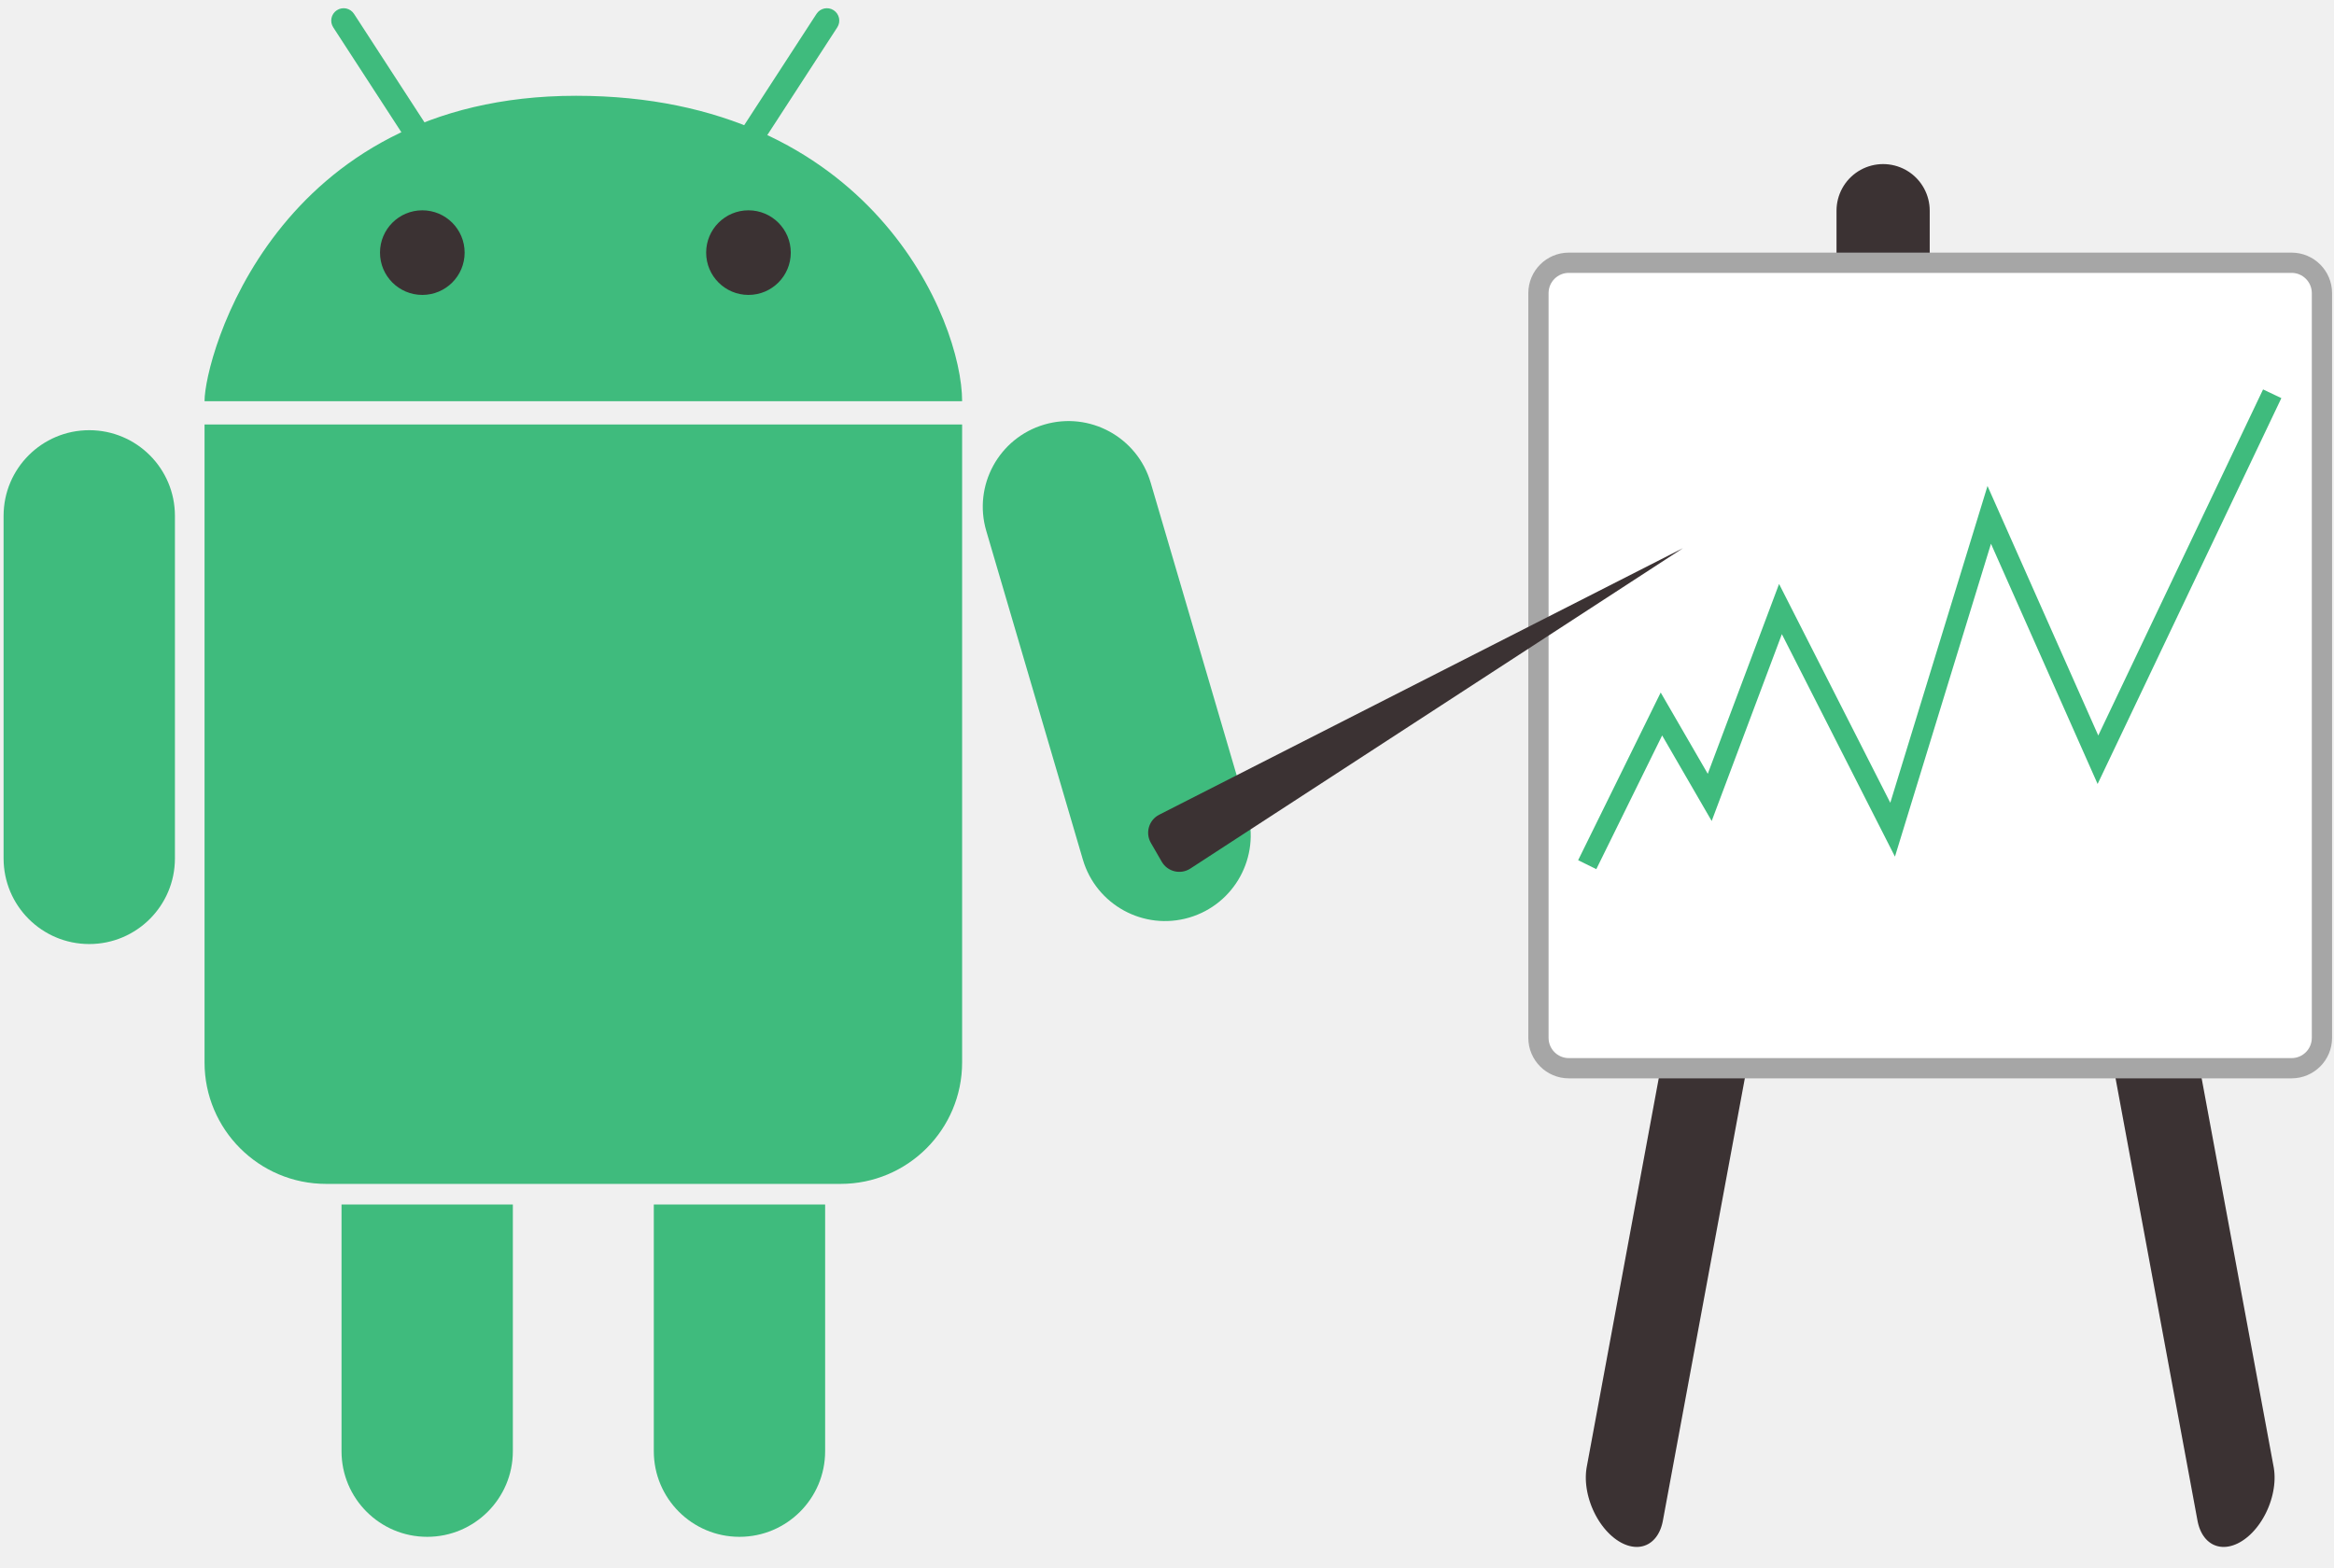
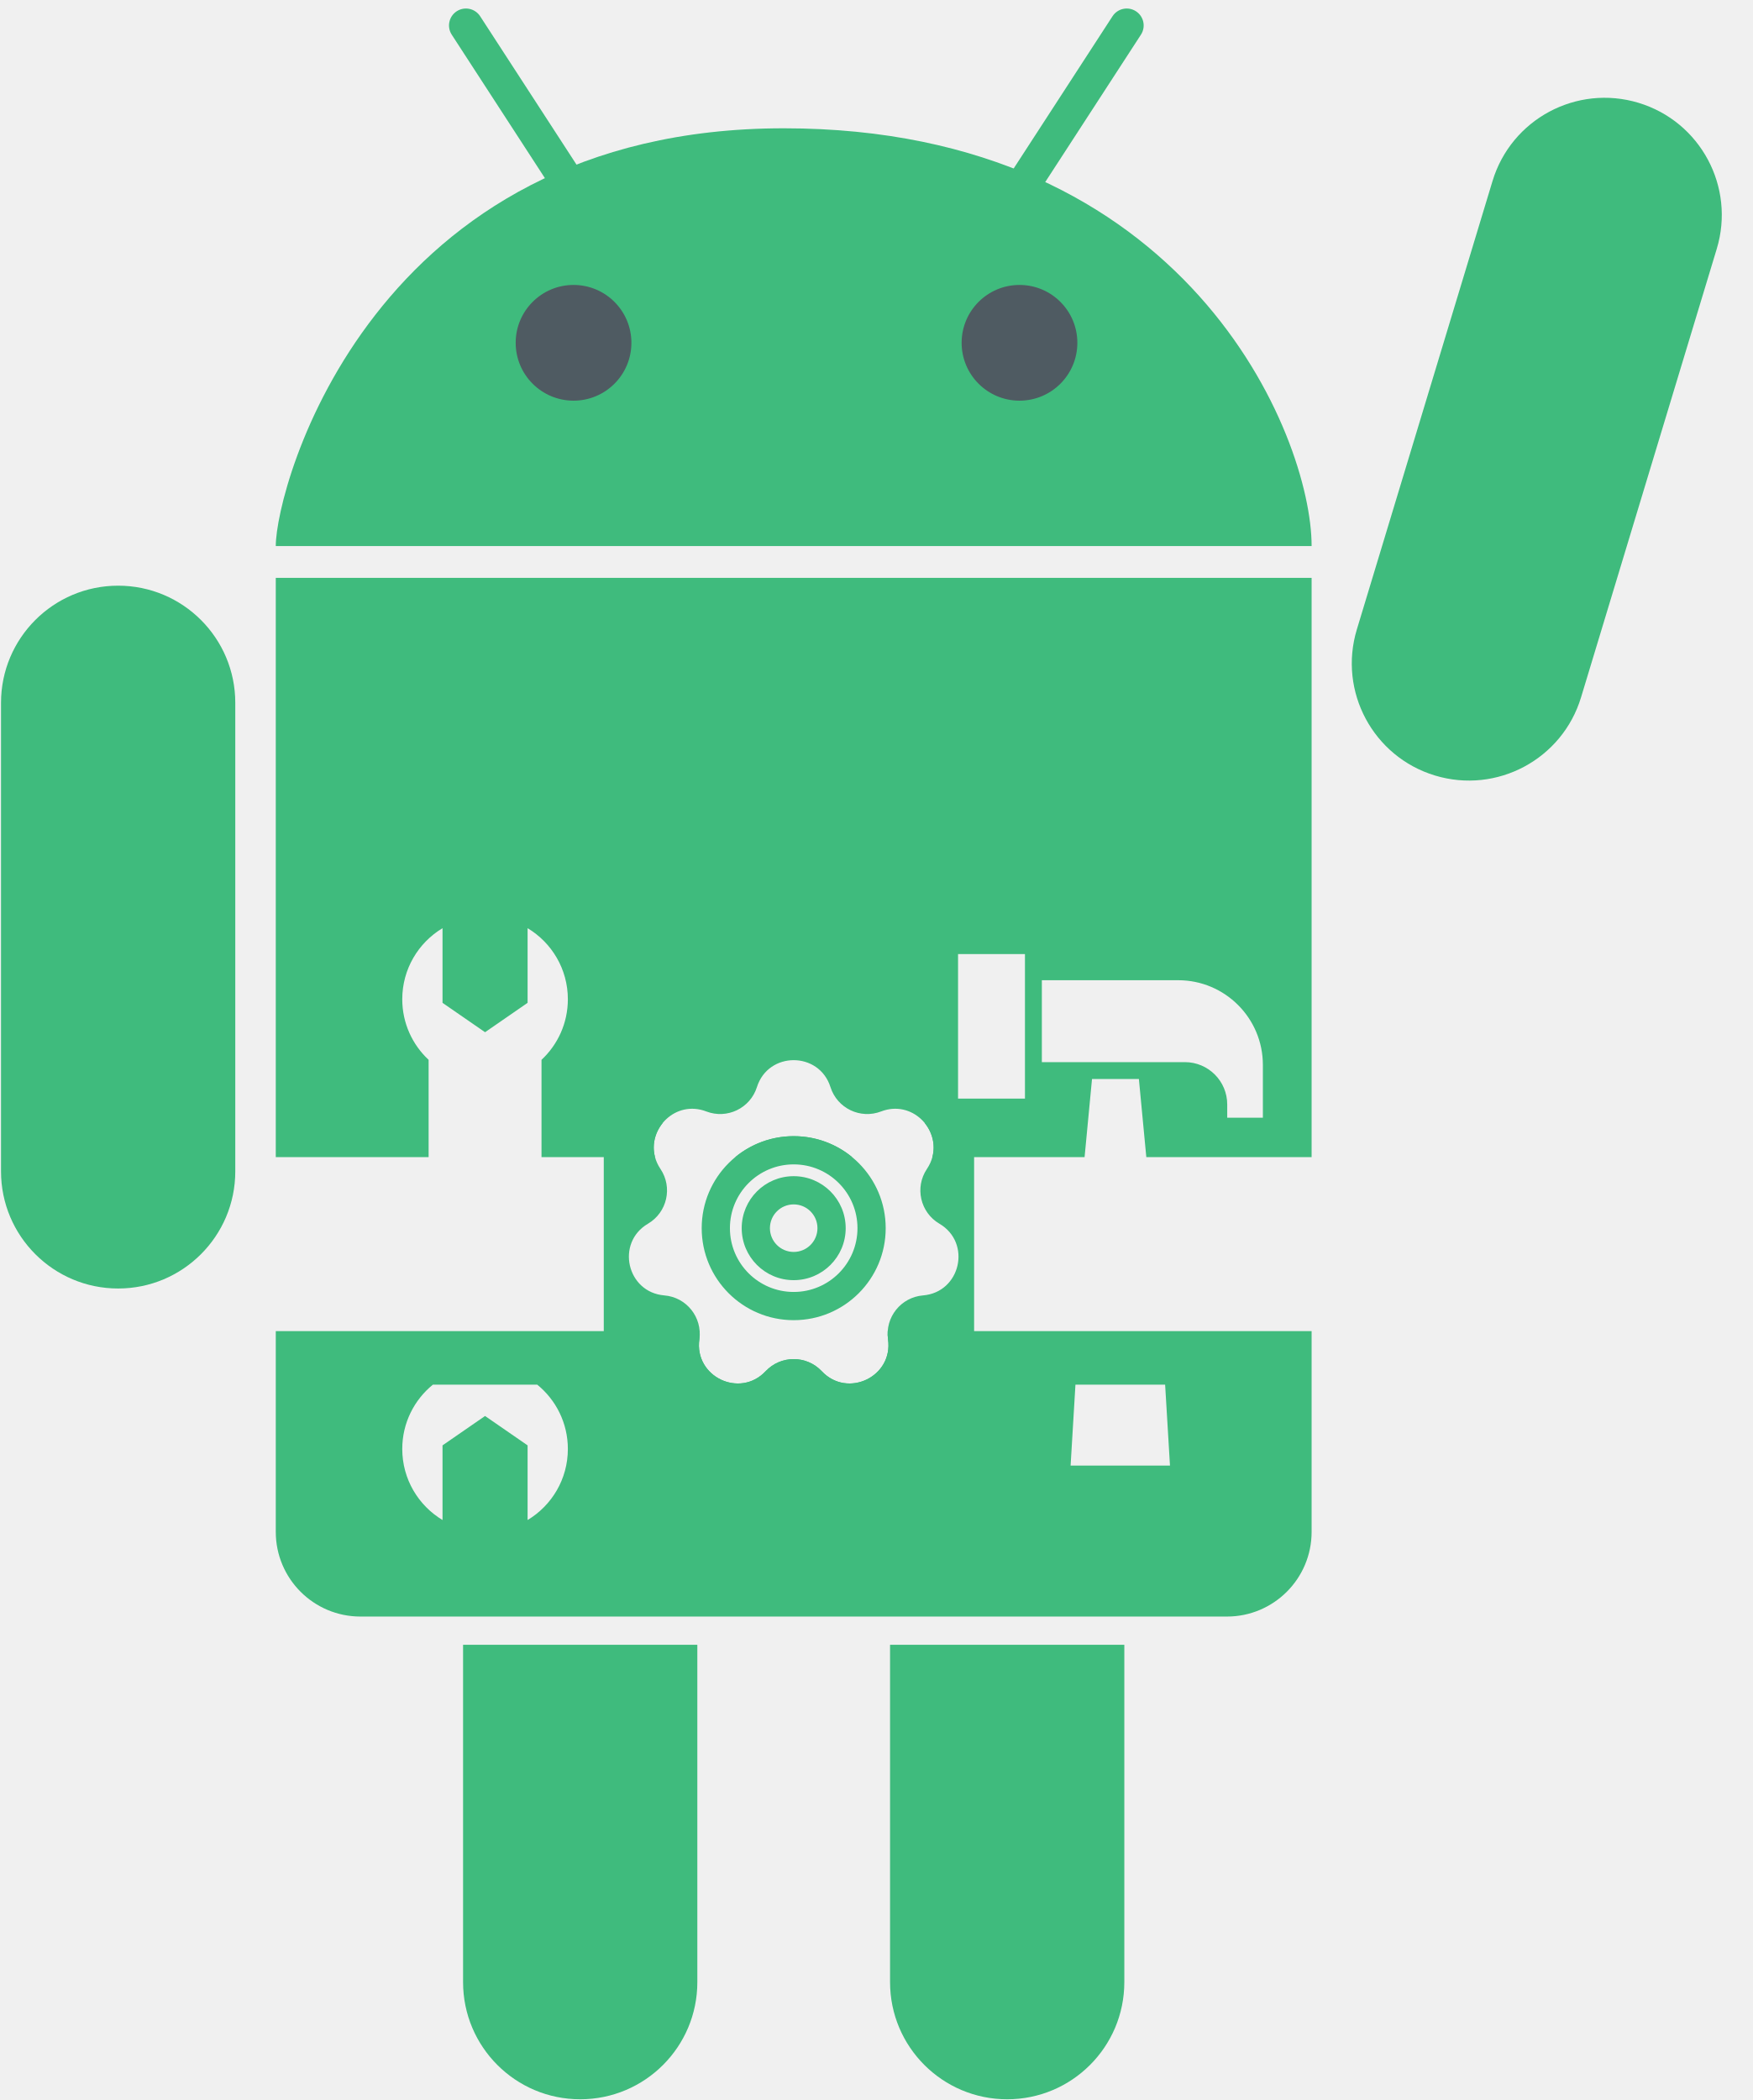
- <svg xmlns="http://www.w3.org/2000/svg" width="576" height="387" viewBox="0 0 576 387" fill="none">
-   <rect x="80.574" y="4.188" width="6.113" height="43.301" rx="3.057" transform="rotate(-33 80.5739 4.18799)" fill="#3FBB7D" />
-   <rect x="203.169" y="0.859" width="6.113" height="43.301" rx="3.057" transform="rotate(33 203.169 0.858643)" fill="#3FBB7D" />
-   <path d="M237.438 99.04H50.477C50.477 88.342 67.798 23.645 142.175 23.645C215.023 23.645 237.438 79.172 237.438 99.04Z" fill="#3FBB7D" />
-   <circle cx="104.222" cy="62.361" r="10.443" fill="#3B3233" />
-   <circle cx="184.712" cy="62.361" r="10.443" fill="#3B3233" />
-   <rect x="0.886" y="106.196" width="42.283" height="126.848" rx="21.141" fill="#3FBB7D" />
-   <rect width="42.283" height="126.848" rx="21.141" transform="matrix(-0.959455 0.281862 0.281862 0.959455 278.006 98.8459)" fill="#3FBB7D" />
-   <path d="M84.282 297.346H126.565V358.235C126.565 369.911 117.1 379.376 105.424 379.376V379.376C93.748 379.376 84.282 369.911 84.282 358.235V297.346Z" fill="#3FBB7D" />
-   <path d="M161.35 297.346H203.633V358.235C203.633 369.911 194.167 379.376 182.491 379.376V379.376C170.815 379.376 161.35 369.911 161.35 358.235V297.346Z" fill="#3FBB7D" />
-   <path d="M237.438 104.782H50.477V262.252C50.477 278.821 63.909 292.252 80.477 292.252H207.438C224.006 292.252 237.438 278.821 237.438 262.252V104.782Z" fill="#3FBB7D" />
-   <line x1="11.5" y1="-11.5" x2="252.256" y2="-11.5" transform="matrix(0.182096 -0.983281 0.816962 0.576692 408.282 386.701)" stroke="#3B3233" stroke-width="23" stroke-linecap="round" />
-   <line x1="11.5" y1="-11.5" x2="252.256" y2="-11.5" transform="matrix(-0.182096 -0.983281 -0.816962 0.576692 544.41 386.701)" stroke="#3B3233" stroke-width="23" stroke-linecap="round" />
-   <line x1="464.728" y1="142.409" x2="464.728" y2="52.004" stroke="#3B3233" stroke-width="23" stroke-linecap="round" />
-   <rect x="379.669" y="64.861" width="193.355" height="198.839" rx="7.5" fill="white" stroke="#A6A6A6" stroke-width="5" />
-   <path d="M391.706 213.452L410.016 176.253L421.938 196.845L439.396 150.347L467.073 204.816L490.919 127.098L517.744 187.546L560.751 97.206" stroke="#3FBB7D" stroke-width="5" />
-   <path d="M415.346 135.31L293.76 214.411C291.358 215.974 288.137 215.202 286.704 212.721L284.019 208.073C282.585 205.591 283.526 202.416 286.08 201.116L415.346 135.31Z" fill="#3B3233" />
+ <svg xmlns="http://www.w3.org/2000/svg" width="621" height="744" viewBox="0 0 621 744" fill="none">
+   <rect x="156.786" y="7.258" width="12" height="85" rx="6" transform="rotate(-33 156.786 7.25806)" fill="#3FBB7D" />
+   <rect x="397.438" y="0.722" width="12" height="85" rx="6" transform="rotate(33 397.438 0.722412)" fill="#3FBB7D" />
+   <path d="M464.708 193.451H97.708C97.708 172.451 131.708 45.451 277.708 45.451C420.708 45.451 464.708 154.451 464.708 193.451Z" fill="#3FBB7D" />
+   <circle cx="203.208" cy="121.451" r="20.5" fill="#4F5B62" />
+   <circle cx="361.208" cy="121.451" r="20.5" fill="#4F5B62" />
+   <rect x="0.361" y="207.498" width="83" height="249" rx="41.5" fill="#3FBB7D" />
+   <rect width="83" height="249" rx="41.5" transform="matrix(0.957141 0.289622 0.289622 -0.957141 468.708 262.74)" fill="#3FBB7D" />
+   <path d="M164.067 582.723H247.067V702.245C247.067 725.165 228.486 743.745 205.567 743.745C182.647 743.745 164.067 725.165 164.067 702.245V582.723Z" fill="#3FBB7D" />
+   <path d="M315.349 582.723H398.349V702.245C398.349 725.165 379.769 743.745 356.849 743.745C333.929 743.745 315.349 725.165 315.349 702.245V582.723Z" fill="#3FBB7D" />
+   <path fill-rule="evenodd" clip-rule="evenodd" d="M97.708 204.722H464.708L464.708 409.949H406.142L403.509 382.273H386.902L384.269 409.949H330.341C333.057 399.879 323.083 389.579 312.163 393.775C304.816 396.598 296.609 392.646 294.235 385.141C290.21 372.418 272.205 372.418 268.181 385.141C265.807 392.646 257.6 396.598 250.253 393.775C239.333 389.579 229.358 399.879 232.075 409.949H191.857V375.48C197.602 370.125 201.194 362.49 201.194 354.017C201.194 343.325 195.474 333.969 186.928 328.842V355.291L171.857 365.699L156.787 355.291V328.842C148.24 333.969 142.52 343.325 142.52 354.017C142.52 362.49 146.113 370.125 151.857 375.48V409.949H97.708V204.722ZM97.708 471.589V542.722C97.708 559.291 111.139 572.722 127.708 572.722H434.708C451.276 572.722 464.708 559.291 464.708 542.722L464.708 471.589H314.524C314.457 472.542 314.49 473.517 314.631 474.502C316.526 487.712 300.304 495.524 291.157 485.807C285.762 480.075 276.653 480.075 271.259 485.807C262.112 495.524 245.89 487.712 247.785 474.502C247.926 473.517 247.959 472.542 247.892 471.589H97.708ZM301.917 409.949H260.499C266.13 405.312 273.344 402.527 281.208 402.527C289.072 402.527 296.286 405.312 301.917 409.949ZM142.52 513.347C142.52 504.149 146.753 495.94 153.377 490.561H190.338C196.962 495.94 201.194 504.149 201.194 513.347C201.194 524.039 195.474 533.395 186.928 538.522V512.073L171.857 501.665L156.787 512.073V538.522C148.24 533.395 142.52 524.039 142.52 513.347ZM339.441 338.016H363.144V389.216H339.441V338.016ZM369.13 347.28H417.438C434.007 347.28 447.438 360.711 447.438 377.28V395.992H434.809V391.298C434.809 383.014 428.094 376.298 419.809 376.298H369.13V347.28ZM412.806 490.561H381.033L379.317 519.229H414.525L412.806 490.561Z" fill="#3FBB7D" />
+   <path fill-rule="evenodd" clip-rule="evenodd" d="M327.673 397.919H345.129V492.466H213.918V397.919H234.743C231.25 402.227 230.263 408.566 234.009 414.145C238.396 420.679 236.369 429.56 229.581 433.544C218.072 440.299 222.078 457.853 235.378 458.945C243.223 459.589 248.902 466.711 247.785 474.502C245.89 487.712 262.112 495.524 271.259 485.806C276.653 480.075 285.762 480.075 291.157 485.806C300.304 495.524 316.526 487.712 314.631 474.502C313.513 466.711 319.193 459.589 327.037 458.945C340.338 457.853 344.344 440.299 332.835 433.544C326.047 429.56 324.02 420.679 328.407 414.145C332.153 408.566 331.166 402.227 327.673 397.919ZM258.612 435.123C258.612 447.602 268.728 457.719 281.208 457.719C293.688 457.719 303.804 447.602 303.804 435.123C303.804 422.643 293.688 412.526 281.208 412.526C268.728 412.526 258.612 422.643 258.612 435.123ZM248.612 435.123C248.612 453.125 263.205 467.719 281.208 467.719C299.21 467.719 313.804 453.125 313.804 435.123C313.804 417.12 299.21 402.526 281.208 402.526C263.205 402.526 248.612 417.12 248.612 435.123ZM281.208 443.543C276.557 443.543 272.787 439.773 272.787 435.123C272.787 430.472 276.557 426.702 281.208 426.702C285.858 426.702 289.628 430.472 289.628 435.123C289.628 439.773 285.858 443.543 281.208 443.543ZM281.208 453.543C271.034 453.543 262.787 445.296 262.787 435.123C262.787 424.949 271.034 416.702 281.208 416.702C291.381 416.702 299.628 424.949 299.628 435.123C299.628 445.296 291.381 453.543 281.208 453.543Z" fill="#3FBB7D" />
</svg>
